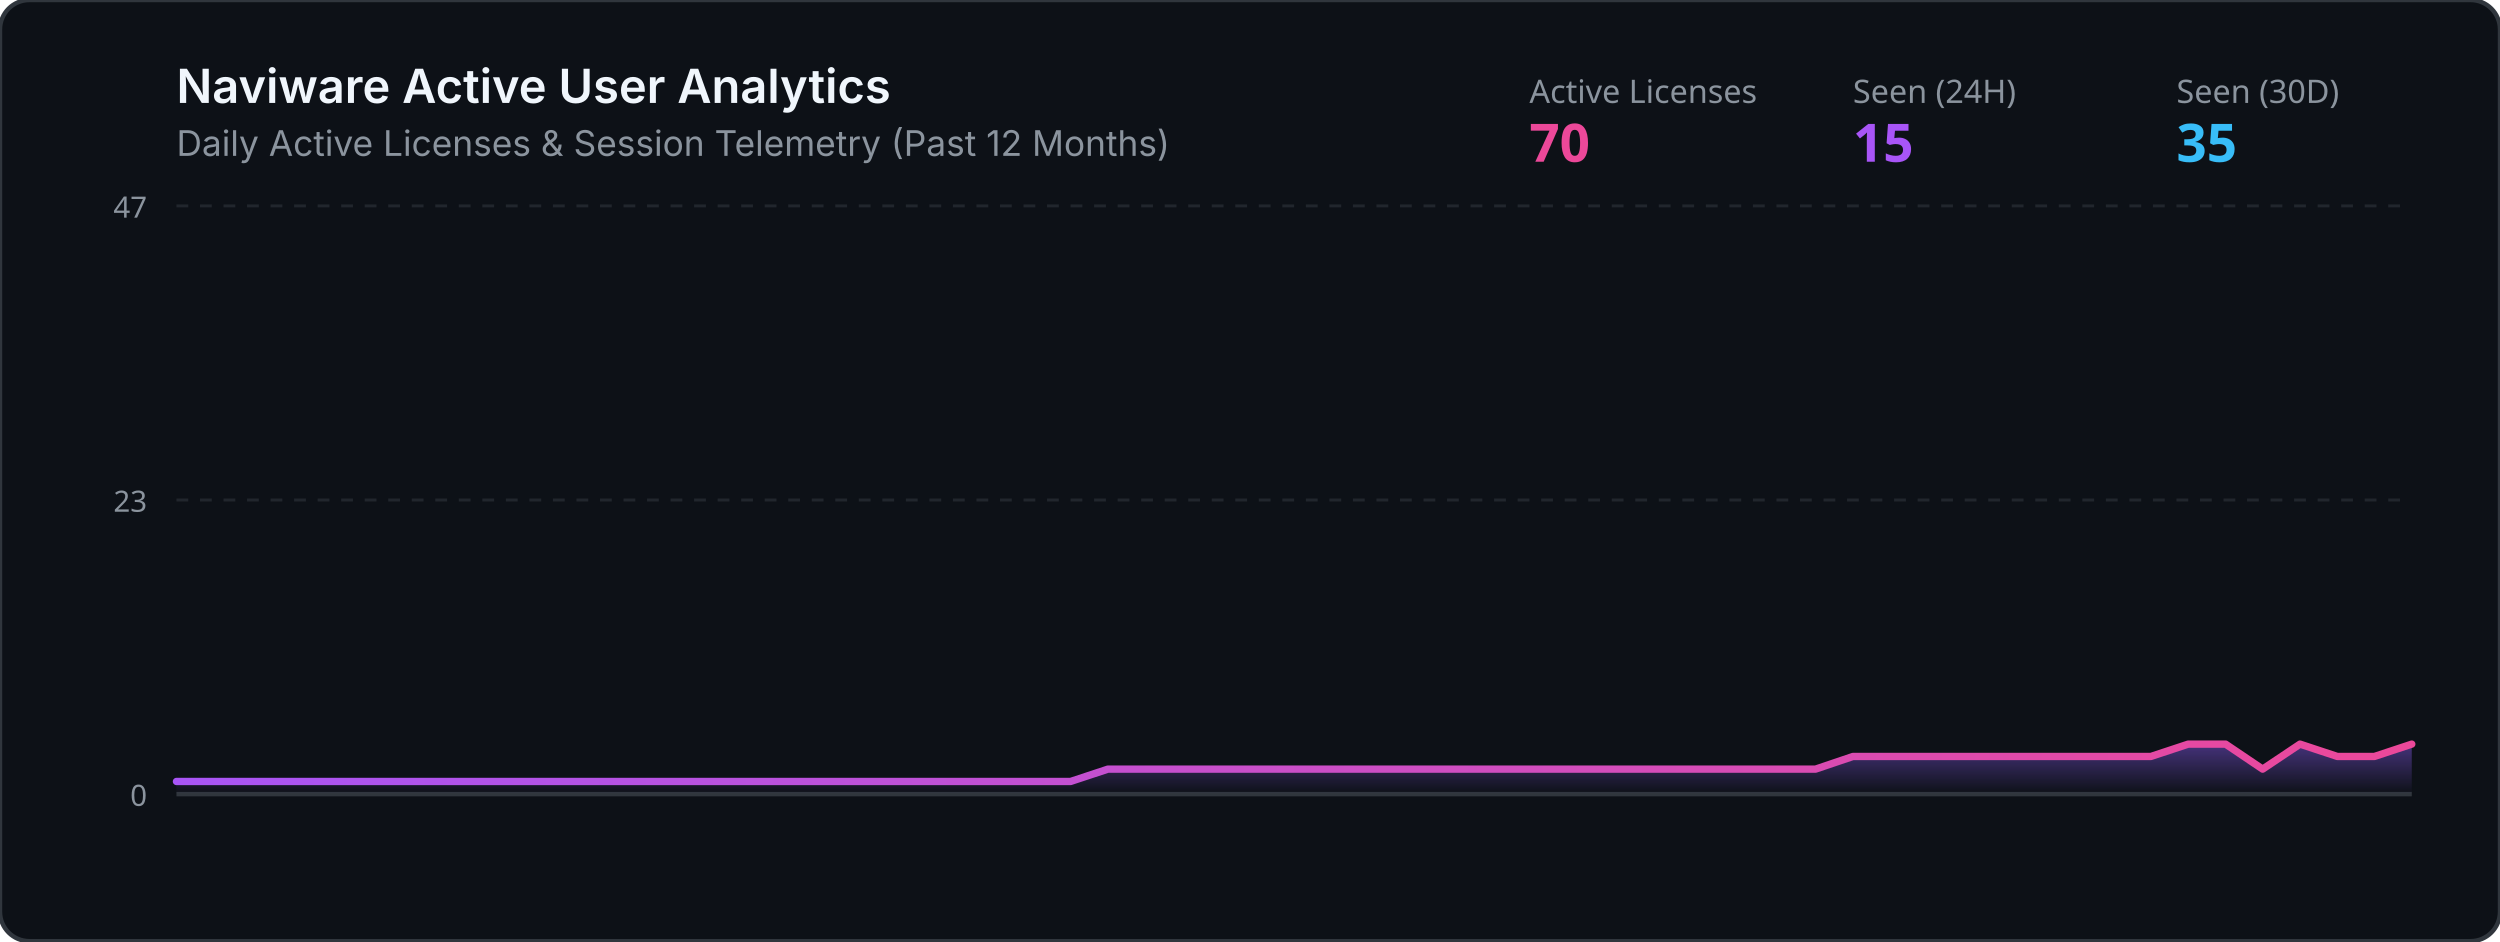
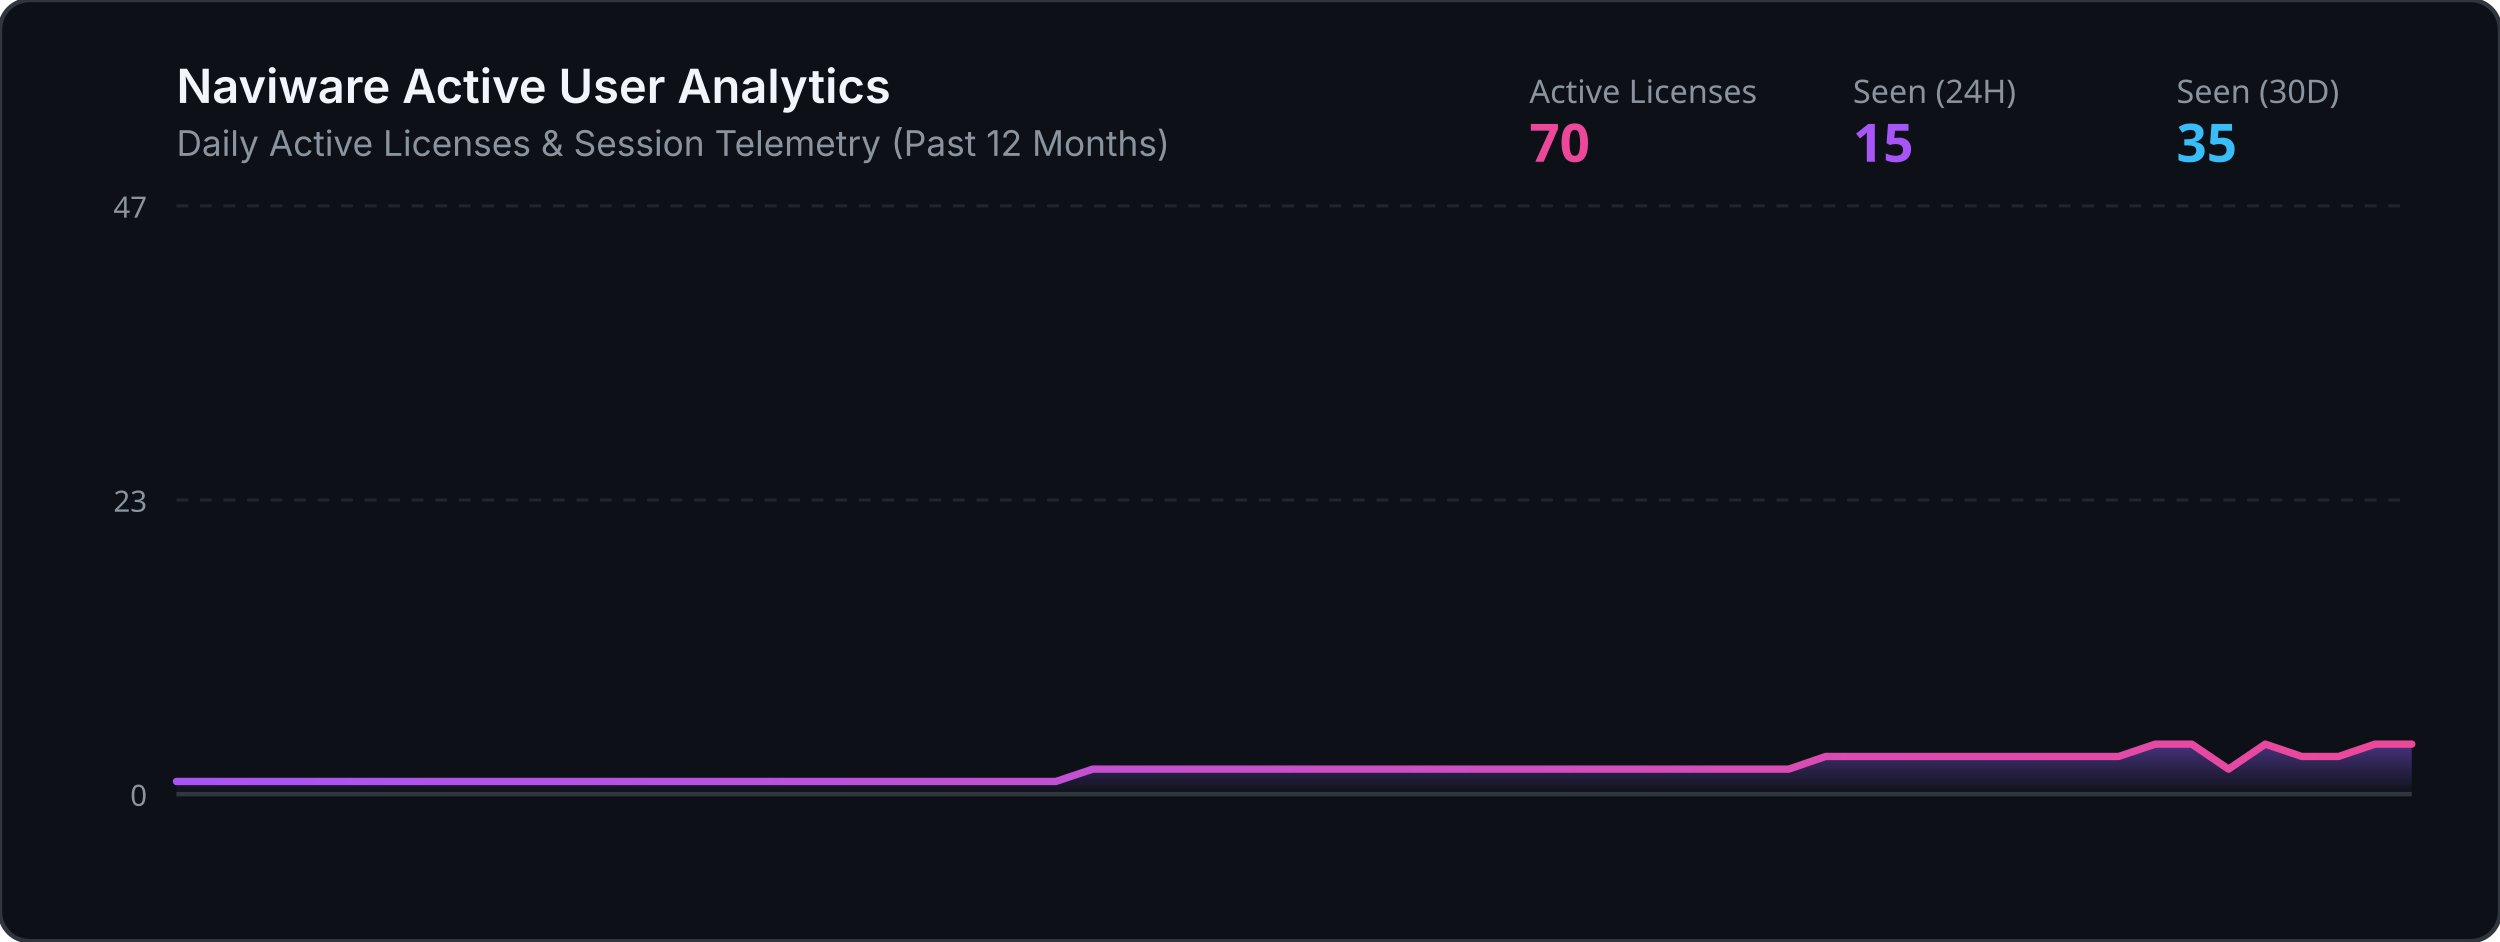
<svg xmlns="http://www.w3.org/2000/svg" viewBox="0 0 850 320" width="100%" height="320">
  <defs>
    <linearGradient id="grad" x1="0%" y1="0%" x2="0%" y2="100%">
      <stop offset="0%" stop-color="#8b5cf6" stop-opacity="0.45" />
      <stop offset="100%" stop-color="#8b5cf6" stop-opacity="0.0" />
    </linearGradient>
    <linearGradient id="lineGrad" x1="0%" y1="0%" x2="100%" y2="0%">
      <stop offset="0%" stop-color="#a855f7" />
      <stop offset="100%" stop-color="#ec4899" />
    </linearGradient>
  </defs>
  <rect width="850" height="320" rx="10" fill="#0d1117" stroke="#30363d" stroke-width="1.5" />
  <text x="60" y="35" fill="#f0f6fc" font-family="-apple-system,BlinkMacSystemFont,Segoe UI,sans-serif" font-size="16" font-weight="600">Naviware Active User Analytics</text>
  <text x="60" y="53" fill="#8b949e" font-family="-apple-system,BlinkMacSystemFont,Segoe UI,sans-serif" font-size="12">Daily Active Licenses &amp; Session Telemetry (Past 12 Months)</text>
  <text x="520" y="35" fill="#8b949e" font-family="sans-serif" font-size="11">Active Licenses</text>
  <text x="520" y="55" fill="#ec4899" font-family="sans-serif" font-size="18" font-weight="bold">70</text>
  <text x="630" y="35" fill="#8b949e" font-family="sans-serif" font-size="11">Seen (24H)</text>
  <text x="630" y="55" fill="#a855f7" font-family="sans-serif" font-size="18" font-weight="bold">15</text>
  <text x="740" y="35" fill="#8b949e" font-family="sans-serif" font-size="11">Seen (30D)</text>
  <text x="740" y="55" fill="#38bdf8" font-family="sans-serif" font-size="18" font-weight="bold">35</text>
  <line x1="60" y1="70" x2="820" y2="70" stroke="#21262d" stroke-width="1" stroke-dasharray="4" />
  <line x1="60" y1="170.0" x2="820" y2="170.0" stroke="#21262d" stroke-width="1" stroke-dasharray="4" />
  <line x1="60" y1="270" x2="820" y2="270" stroke="#30363d" stroke-width="1.5" />
  <text x="50" y="74" fill="#8b949e" font-family="sans-serif" font-size="10" text-anchor="end">47</text>
  <text x="50" y="174.0" fill="#8b949e" font-family="sans-serif" font-size="10" text-anchor="end">23</text>
  <text x="50" y="274" fill="#8b949e" font-family="sans-serif" font-size="10" text-anchor="end">0</text>
-   <polygon points="60,270 60.0,265.7 72.7,265.7 85.3,265.7 98.0,265.7 110.7,265.7 123.3,265.7 136.0,265.7 148.7,265.7 161.3,265.7 174.0,265.7 186.7,265.7 199.3,265.7 212.0,265.7 224.7,265.7 237.3,265.7 250.0,265.7 262.7,265.7 275.3,265.7 288.0,265.7 300.7,265.7 313.3,265.7 326.0,265.7 338.7,265.7 351.3,265.7 364.0,265.7 376.7,261.5 389.3,261.5 402.0,261.5 414.7,261.5 427.3,261.5 440.0,261.5 452.7,261.5 465.3,261.5 478.0,261.5 490.7,261.5 503.3,261.5 516.0,261.5 528.7,261.5 541.3,261.5 554.0,261.5 566.7,261.5 579.3,261.5 592.0,261.5 604.7,261.5 617.3,261.5 630.0,257.2 642.7,257.2 655.3,257.2 668.0,257.2 680.7,257.2 693.3,257.2 706.0,257.2 718.7,257.2 731.3,257.2 744.0,253.0 756.7,253.0 769.3,261.5 782.0,253.0 794.7,257.2 807.3,257.2 820.0,253.0 820,270" fill="url(#grad)" />
-   <polyline points="60.0,265.7 72.7,265.7 85.3,265.7 98.0,265.7 110.7,265.7 123.3,265.7 136.0,265.7 148.7,265.7 161.3,265.7 174.0,265.7 186.7,265.7 199.3,265.7 212.0,265.7 224.7,265.7 237.3,265.7 250.0,265.7 262.7,265.7 275.3,265.7 288.0,265.7 300.7,265.7 313.3,265.7 326.0,265.7 338.7,265.7 351.3,265.7 364.0,265.7 376.7,261.5 389.3,261.5 402.0,261.5 414.7,261.5 427.3,261.5 440.0,261.5 452.7,261.5 465.3,261.5 478.0,261.5 490.7,261.5 503.3,261.5 516.0,261.5 528.7,261.5 541.3,261.5 554.0,261.5 566.7,261.5 579.3,261.5 592.0,261.5 604.7,261.5 617.3,261.5 630.0,257.2 642.7,257.2 655.3,257.2 668.0,257.2 680.7,257.2 693.3,257.2 706.0,257.2 718.7,257.2 731.3,257.2 744.0,253.0 756.7,253.0 769.3,261.5 782.0,253.0 794.7,257.2 807.3,257.2 820.0,253.0" fill="none" stroke="url(#lineGrad)" stroke-width="2.5" stroke-linecap="round" stroke-linejoin="round" />
+   <polygon points="60,270 60.0,265.7 72.5,265.7 84.9,265.7 97.4,265.7 109.8,265.7 122.3,265.7 134.8,265.7 147.2,265.7 159.7,265.7 172.1,265.7 184.6,265.7 197.0,265.7 209.5,265.7 222.0,265.7 234.4,265.7 246.9,265.7 259.3,265.7 271.8,265.7 284.3,265.7 296.7,265.7 309.2,265.7 321.6,265.7 334.1,265.7 346.6,265.7 359.0,265.7 371.5,261.5 383.9,261.5 396.4,261.5 408.9,261.5 421.3,261.5 433.8,261.5 446.2,261.5 458.7,261.5 471.1,261.5 483.6,261.5 496.1,261.5 508.5,261.5 521.0,261.5 533.4,261.5 545.9,261.5 558.4,261.5 570.8,261.5 583.3,261.5 595.7,261.5 608.2,261.5 620.7,257.2 633.1,257.2 645.6,257.2 658.0,257.2 670.5,257.2 683.0,257.2 695.4,257.2 707.9,257.2 720.3,257.2 732.8,253.0 745.2,253.0 757.7,261.5 770.2,253.0 782.6,257.2 795.1,257.2 807.5,253.0 820.0,253.0 820,270" fill="url(#grad)" />
+   <polyline points="60.0,265.7 72.5,265.7 84.9,265.7 97.4,265.7 109.8,265.7 122.3,265.7 134.8,265.7 147.2,265.7 159.7,265.7 172.1,265.7 184.6,265.7 197.0,265.7 209.5,265.7 222.0,265.7 234.4,265.7 246.9,265.7 259.3,265.7 271.8,265.7 284.3,265.7 296.7,265.7 309.2,265.7 321.6,265.7 334.1,265.7 346.6,265.7 359.0,265.7 371.5,261.5 383.9,261.5 396.4,261.5 408.9,261.5 421.3,261.5 433.8,261.5 446.2,261.5 458.7,261.5 471.1,261.5 483.6,261.5 496.1,261.5 508.5,261.5 521.0,261.5 533.4,261.5 545.9,261.5 558.4,261.5 570.8,261.5 583.3,261.5 595.7,261.5 608.2,261.5 620.7,257.2 633.1,257.2 645.6,257.2 658.0,257.2 670.5,257.2 683.0,257.2 695.4,257.2 707.9,257.2 720.3,257.2 732.8,253.0 745.2,253.0 757.7,261.5 770.2,253.0 782.6,257.2 795.1,257.2 807.5,253.0 820.0,253.0" fill="none" stroke="url(#lineGrad)" stroke-width="2.5" stroke-linecap="round" stroke-linejoin="round" />
</svg>
